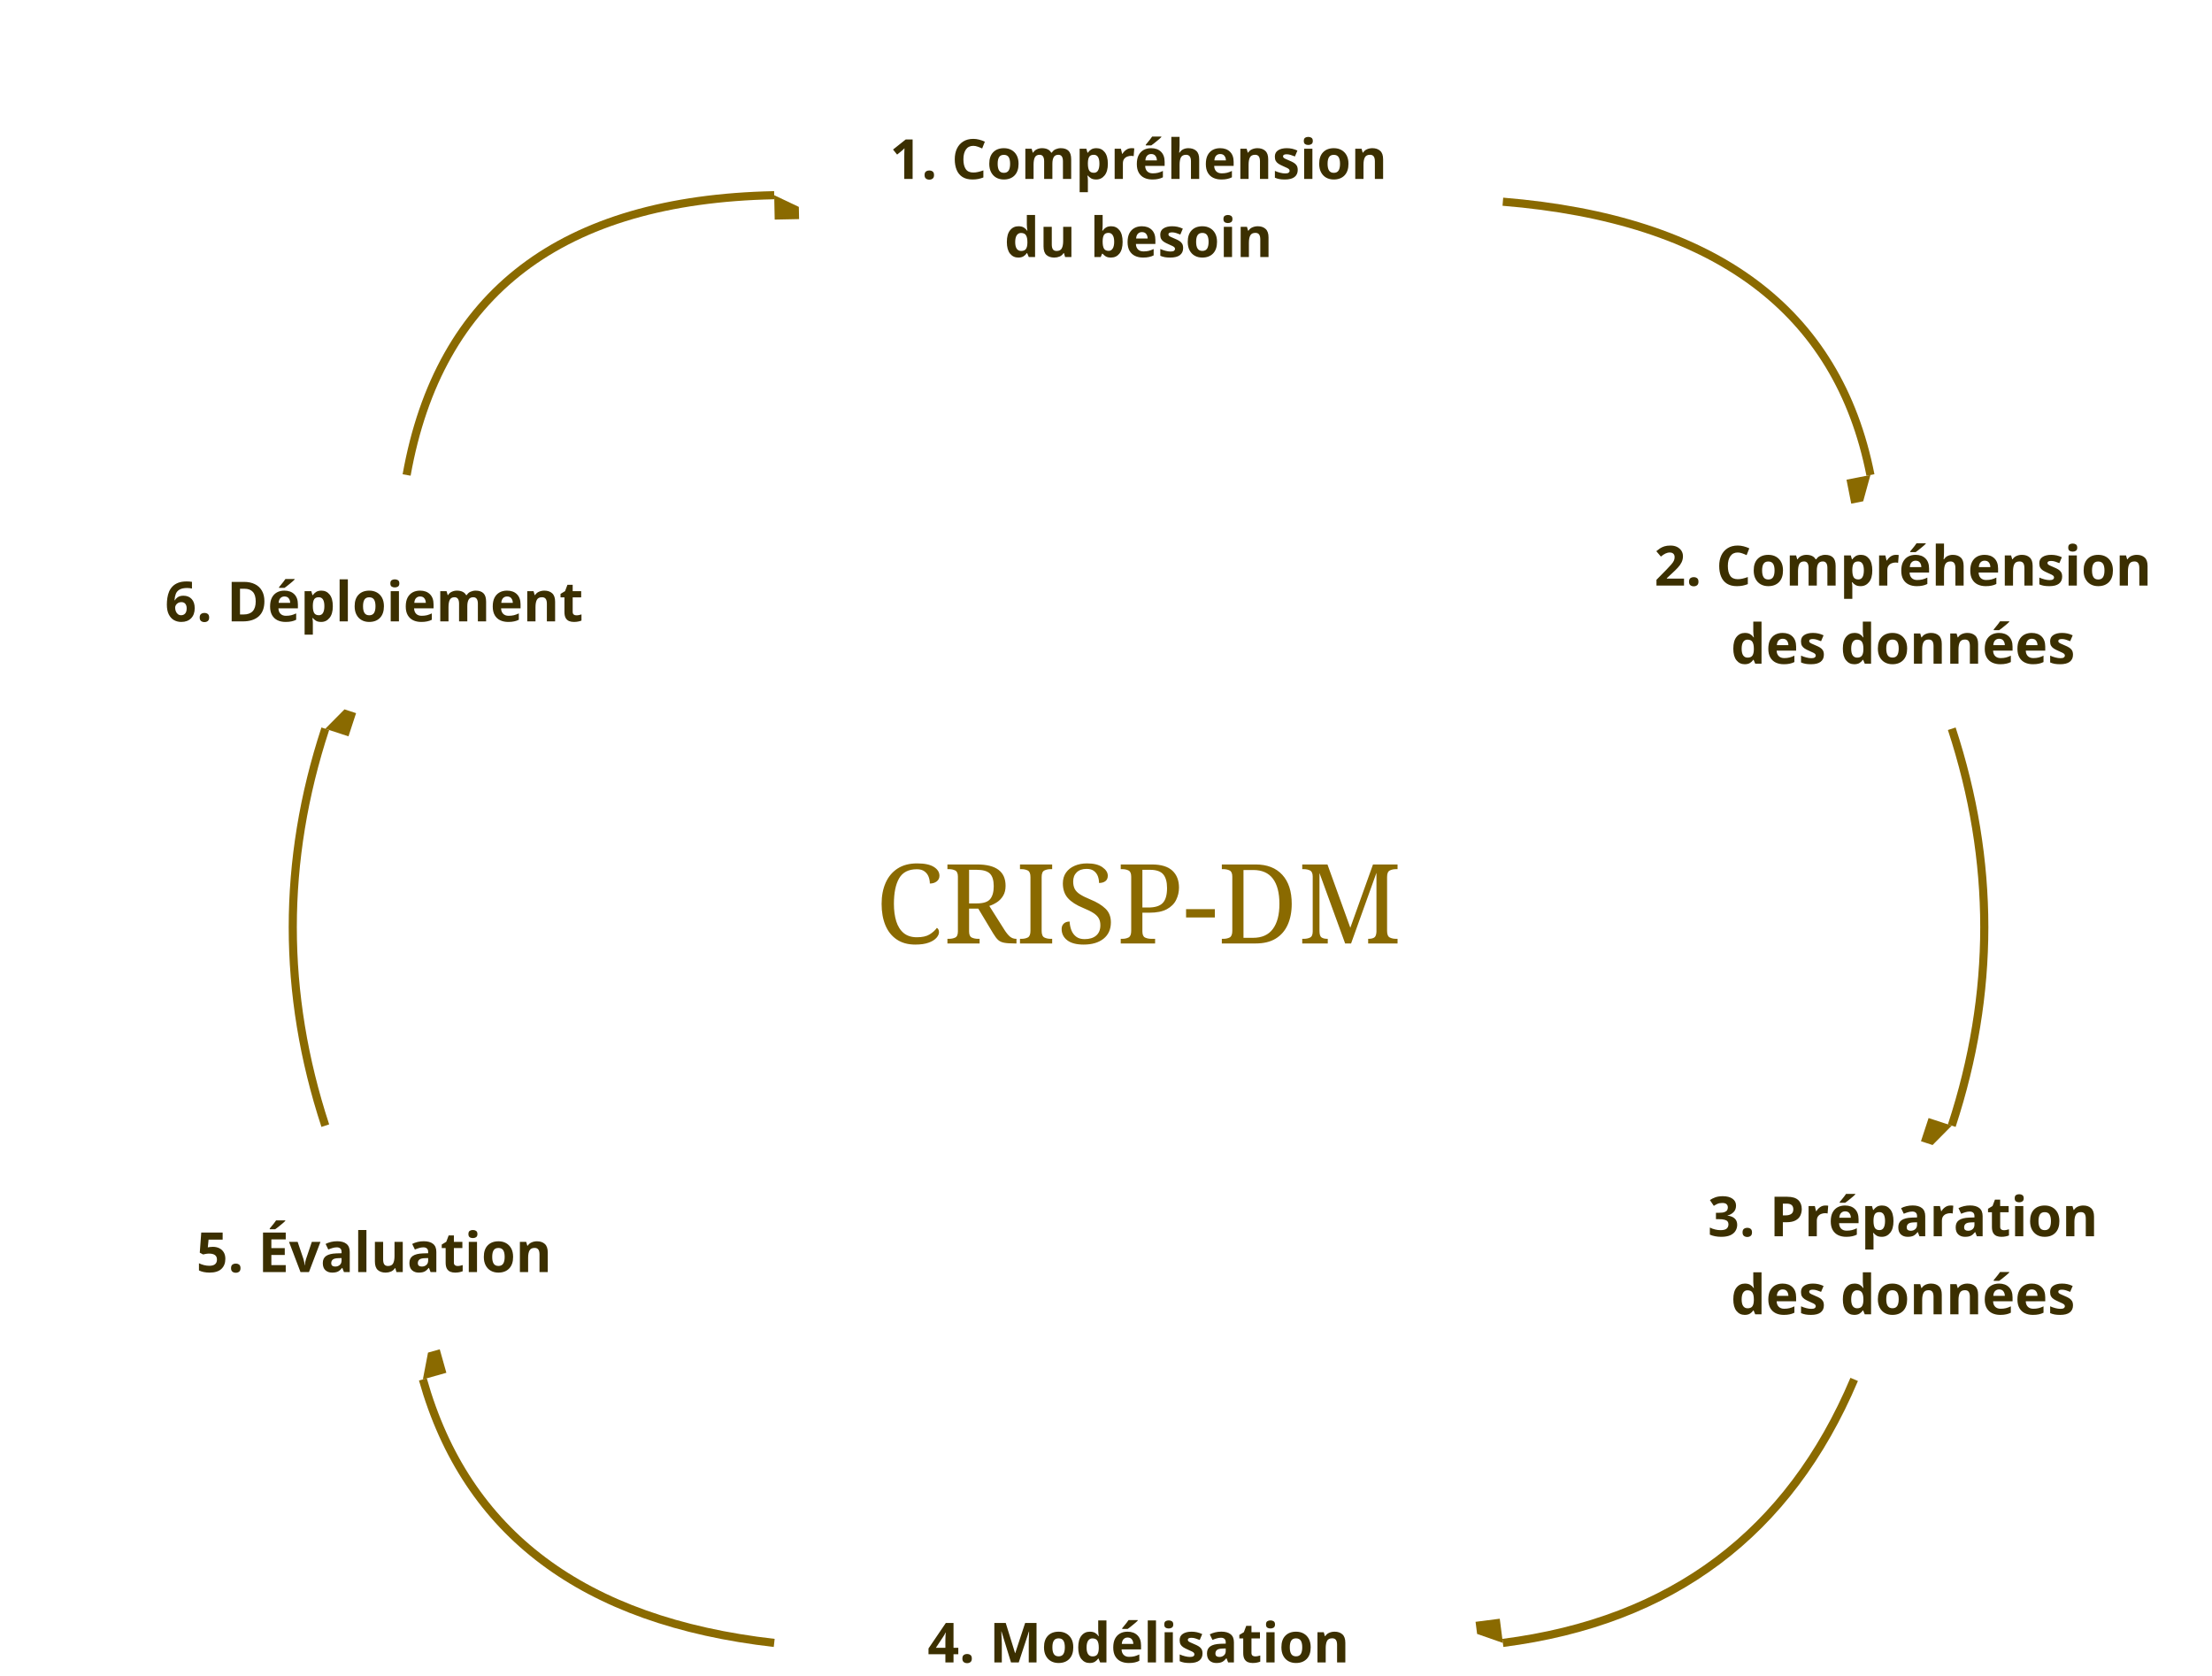
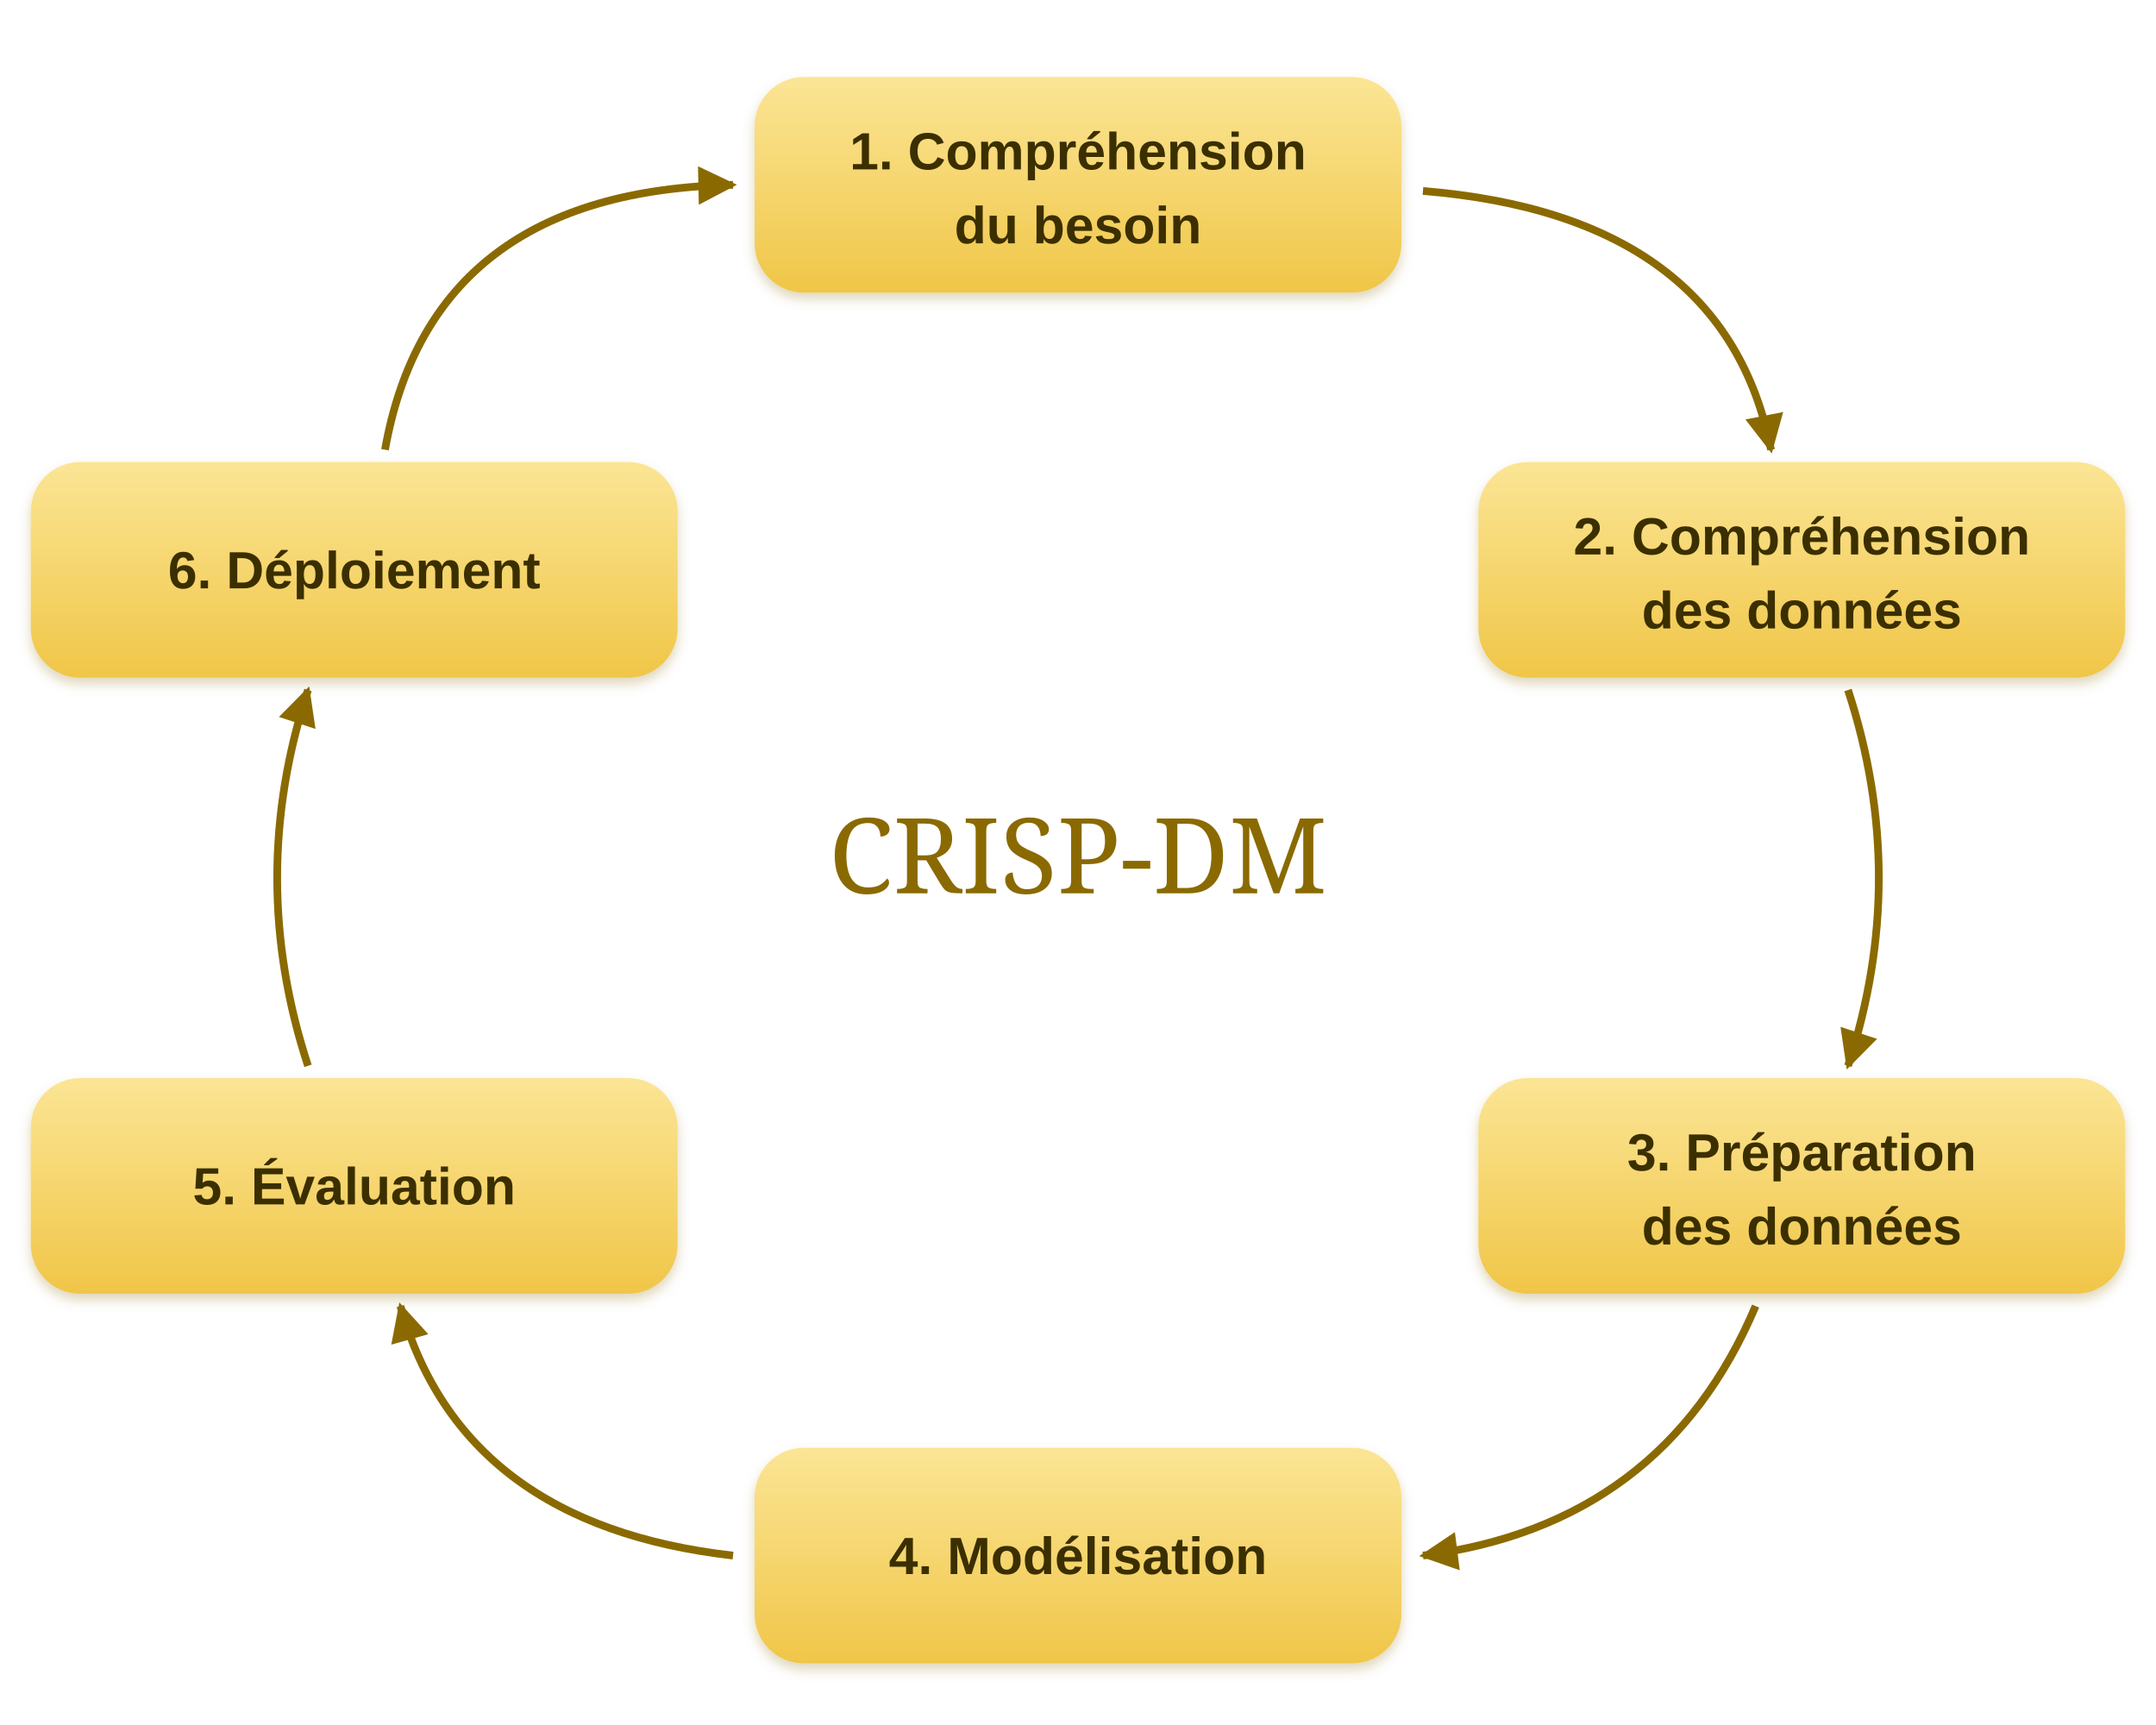
- <svg xmlns="http://www.w3.org/2000/svg" aria-label="Les six étapes de la méthode CRISP-DM" role="img" viewbox="0 0 700 560">
+ <svg xmlns="http://www.w3.org/2000/svg" width="700" height="560" viewBox="0 0 700 560" role="img" aria-label="Les six étapes de la méthode CRISP-DM">
  <defs>
-     <lineargradient id="grc" x1="0" x2="0" y1="0" y2="1">
+     <linearGradient id="grc" x1="0" y1="0" x2="0" y2="1">
      <stop offset="0" stop-color="#fbe595" />
      <stop offset="1" stop-color="#f0c648" />
-     </lineargradient>
-     <filter height="135%" id="shc" width="120%" x="-10%" y="-10%">
-       <fedropshadow dx="0" dy="2" flood-color="#8a6a00" flood-opacity=".28" stddeviation="2" />
+     </linearGradient>
+     <filter id="shc" x="-10%" y="-10%" width="120%" height="135%">
+       <feDropShadow dx="0" dy="2" stdDeviation="2" flood-color="#8a6a00" flood-opacity=".28" />
    </filter>
-     <marker id="arc" markerheight="5" markerwidth="5" orient="auto" refx="9" refy="5" viewbox="0 0 10 10">
+     <marker id="arc" viewBox="0 0 10 10" refX="9" refY="5" markerWidth="5" markerHeight="5" orient="auto">
      <path d="M0 0L10 5L0 10z" fill="#8a6a00" />
    </marker>
  </defs>
-   <path d="M462 62 Q560 70 575 146" fill="none" marker-end="url(#arc)" stroke="#8a6a00" stroke-width="2.5" />
-   <path d="M600 224 Q620 285 600 346" fill="none" marker-end="url(#arc)" stroke="#8a6a00" stroke-width="2.5" />
-   <path d="M570 424 Q540 495 462 505" fill="none" marker-end="url(#arc)" stroke="#8a6a00" stroke-width="2.5" />
-   <path d="M238 505 Q150 495 130 424" fill="none" marker-end="url(#arc)" stroke="#8a6a00" stroke-width="2.5" />
-   <path d="M100 346 Q80 285 100 224" fill="none" marker-end="url(#arc)" stroke="#8a6a00" stroke-width="2.5" />
-   <path d="M125 146 Q140 62 238 60" fill="none" marker-end="url(#arc)" stroke="#8a6a00" stroke-width="2.5" />
-   <rect fill="url(#grc)" filter="url(#shc)" height="70" rx="16" width="210" x="245" y="25" />
-   <text fill="#3b2f00" font-family="system-ui,sans-serif" font-size="17" font-weight="600" text-anchor="middle" x="350" y="55">1. Compréhension</text>
-   <text fill="#3b2f00" font-family="system-ui,sans-serif" font-size="17" font-weight="600" text-anchor="middle" x="350" y="79">du besoin</text>
-   <rect fill="url(#grc)" filter="url(#shc)" height="70" rx="16" width="210" x="480" y="150" />
-   <text fill="#3b2f00" font-family="system-ui,sans-serif" font-size="17" font-weight="600" text-anchor="middle" x="585" y="180">2. Compréhension</text>
-   <text fill="#3b2f00" font-family="system-ui,sans-serif" font-size="17" font-weight="600" text-anchor="middle" x="585" y="204">des données</text>
-   <rect fill="url(#grc)" filter="url(#shc)" height="70" rx="16" width="210" x="480" y="350" />
-   <text fill="#3b2f00" font-family="system-ui,sans-serif" font-size="17" font-weight="600" text-anchor="middle" x="585" y="380">3. Préparation</text>
-   <text fill="#3b2f00" font-family="system-ui,sans-serif" font-size="17" font-weight="600" text-anchor="middle" x="585" y="404">des données</text>
-   <rect fill="url(#grc)" filter="url(#shc)" height="70" rx="16" width="210" x="245" y="470" />
-   <text fill="#3b2f00" font-family="system-ui,sans-serif" font-size="17" font-weight="600" text-anchor="middle" x="350" y="511">4. Modélisation</text>
-   <rect fill="url(#grc)" filter="url(#shc)" height="70" rx="16" width="210" x="10" y="350" />
-   <text fill="#3b2f00" font-family="system-ui,sans-serif" font-size="17" font-weight="600" text-anchor="middle" x="115" y="391">5. Évaluation</text>
-   <rect fill="url(#grc)" filter="url(#shc)" height="70" rx="16" width="210" x="10" y="150" />
-   <text fill="#3b2f00" font-family="system-ui,sans-serif" font-size="17" font-weight="600" text-anchor="middle" x="115" y="191">6. Déploiement</text>
-   <text fill="#8a6a00" font-family="Georgia,serif" font-size="34" text-anchor="middle" x="350" y="290">CRISP-DM</text>
+   <path d="M462 62 Q560 70 575 146" fill="none" stroke="#8a6a00" stroke-width="2.5" marker-end="url(#arc)" />
+   <path d="M600 224 Q620 285 600 346" fill="none" stroke="#8a6a00" stroke-width="2.5" marker-end="url(#arc)" />
+   <path d="M570 424 Q540 495 462 505" fill="none" stroke="#8a6a00" stroke-width="2.5" marker-end="url(#arc)" />
+   <path d="M238 505 Q150 495 130 424" fill="none" stroke="#8a6a00" stroke-width="2.5" marker-end="url(#arc)" />
+   <path d="M100 346 Q80 285 100 224" fill="none" stroke="#8a6a00" stroke-width="2.5" marker-end="url(#arc)" />
+   <path d="M125 146 Q140 62 238 60" fill="none" stroke="#8a6a00" stroke-width="2.5" marker-end="url(#arc)" />
+   <rect x="245" y="25" width="210" height="70" rx="16" fill="url(#grc)" filter="url(#shc)" />
+   <text x="350" y="55" font-family="system-ui,Arial,sans-serif" font-size="17" font-weight="600" fill="#3b2f00" text-anchor="middle">1. Compréhension</text>
+   <text x="350" y="79" font-family="system-ui,Arial,sans-serif" font-size="17" font-weight="600" fill="#3b2f00" text-anchor="middle">du besoin</text>
+   <rect x="480" y="150" width="210" height="70" rx="16" fill="url(#grc)" filter="url(#shc)" />
+   <text x="585" y="180" font-family="system-ui,Arial,sans-serif" font-size="17" font-weight="600" fill="#3b2f00" text-anchor="middle">2. Compréhension</text>
+   <text x="585" y="204" font-family="system-ui,Arial,sans-serif" font-size="17" font-weight="600" fill="#3b2f00" text-anchor="middle">des données</text>
+   <rect x="480" y="350" width="210" height="70" rx="16" fill="url(#grc)" filter="url(#shc)" />
+   <text x="585" y="380" font-family="system-ui,Arial,sans-serif" font-size="17" font-weight="600" fill="#3b2f00" text-anchor="middle">3. Préparation</text>
+   <text x="585" y="404" font-family="system-ui,Arial,sans-serif" font-size="17" font-weight="600" fill="#3b2f00" text-anchor="middle">des données</text>
+   <rect x="245" y="470" width="210" height="70" rx="16" fill="url(#grc)" filter="url(#shc)" />
+   <text x="350" y="511" font-family="system-ui,Arial,sans-serif" font-size="17" font-weight="600" fill="#3b2f00" text-anchor="middle">4. Modélisation</text>
+   <rect x="10" y="350" width="210" height="70" rx="16" fill="url(#grc)" filter="url(#shc)" />
+   <text x="115" y="391" font-family="system-ui,Arial,sans-serif" font-size="17" font-weight="600" fill="#3b2f00" text-anchor="middle">5. Évaluation</text>
+   <rect x="10" y="150" width="210" height="70" rx="16" fill="url(#grc)" filter="url(#shc)" />
+   <text x="115" y="191" font-family="system-ui,Arial,sans-serif" font-size="17" font-weight="600" fill="#3b2f00" text-anchor="middle">6. Déploiement</text>
+   <text x="350" y="290" text-anchor="middle" fill="#8a6a00" font-family="Georgia,serif" font-size="34">CRISP-DM</text>
</svg>
